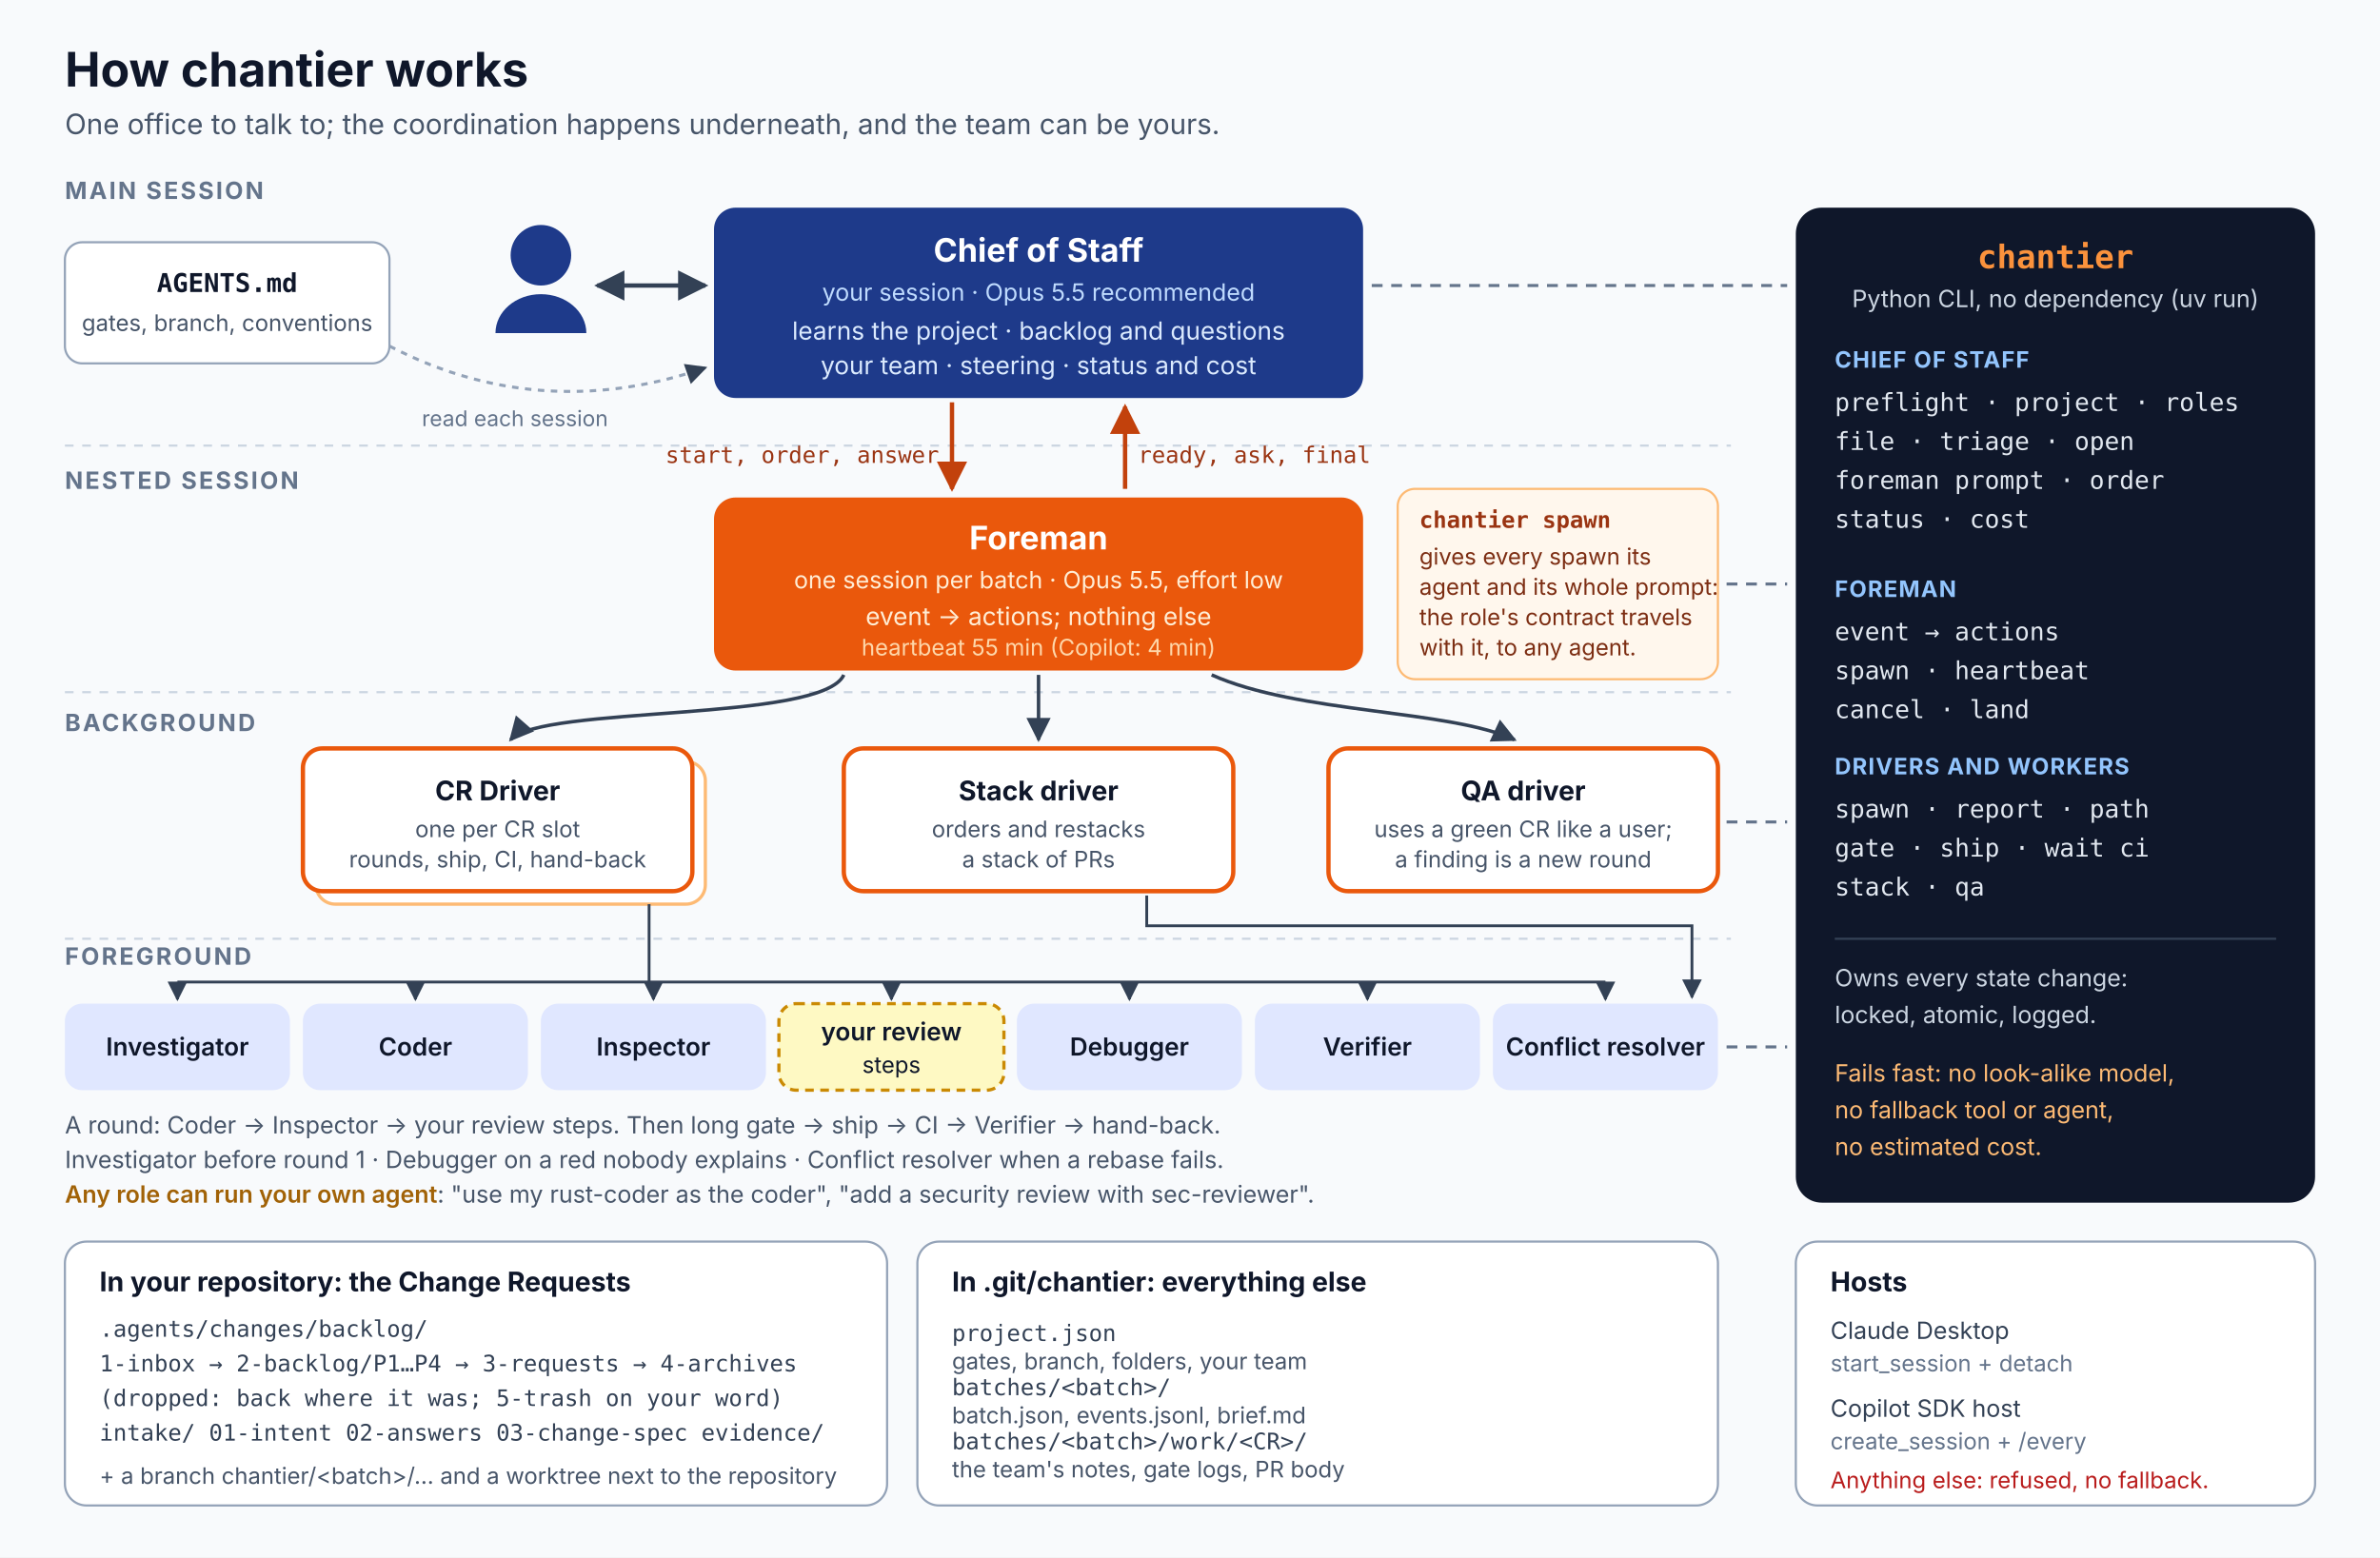
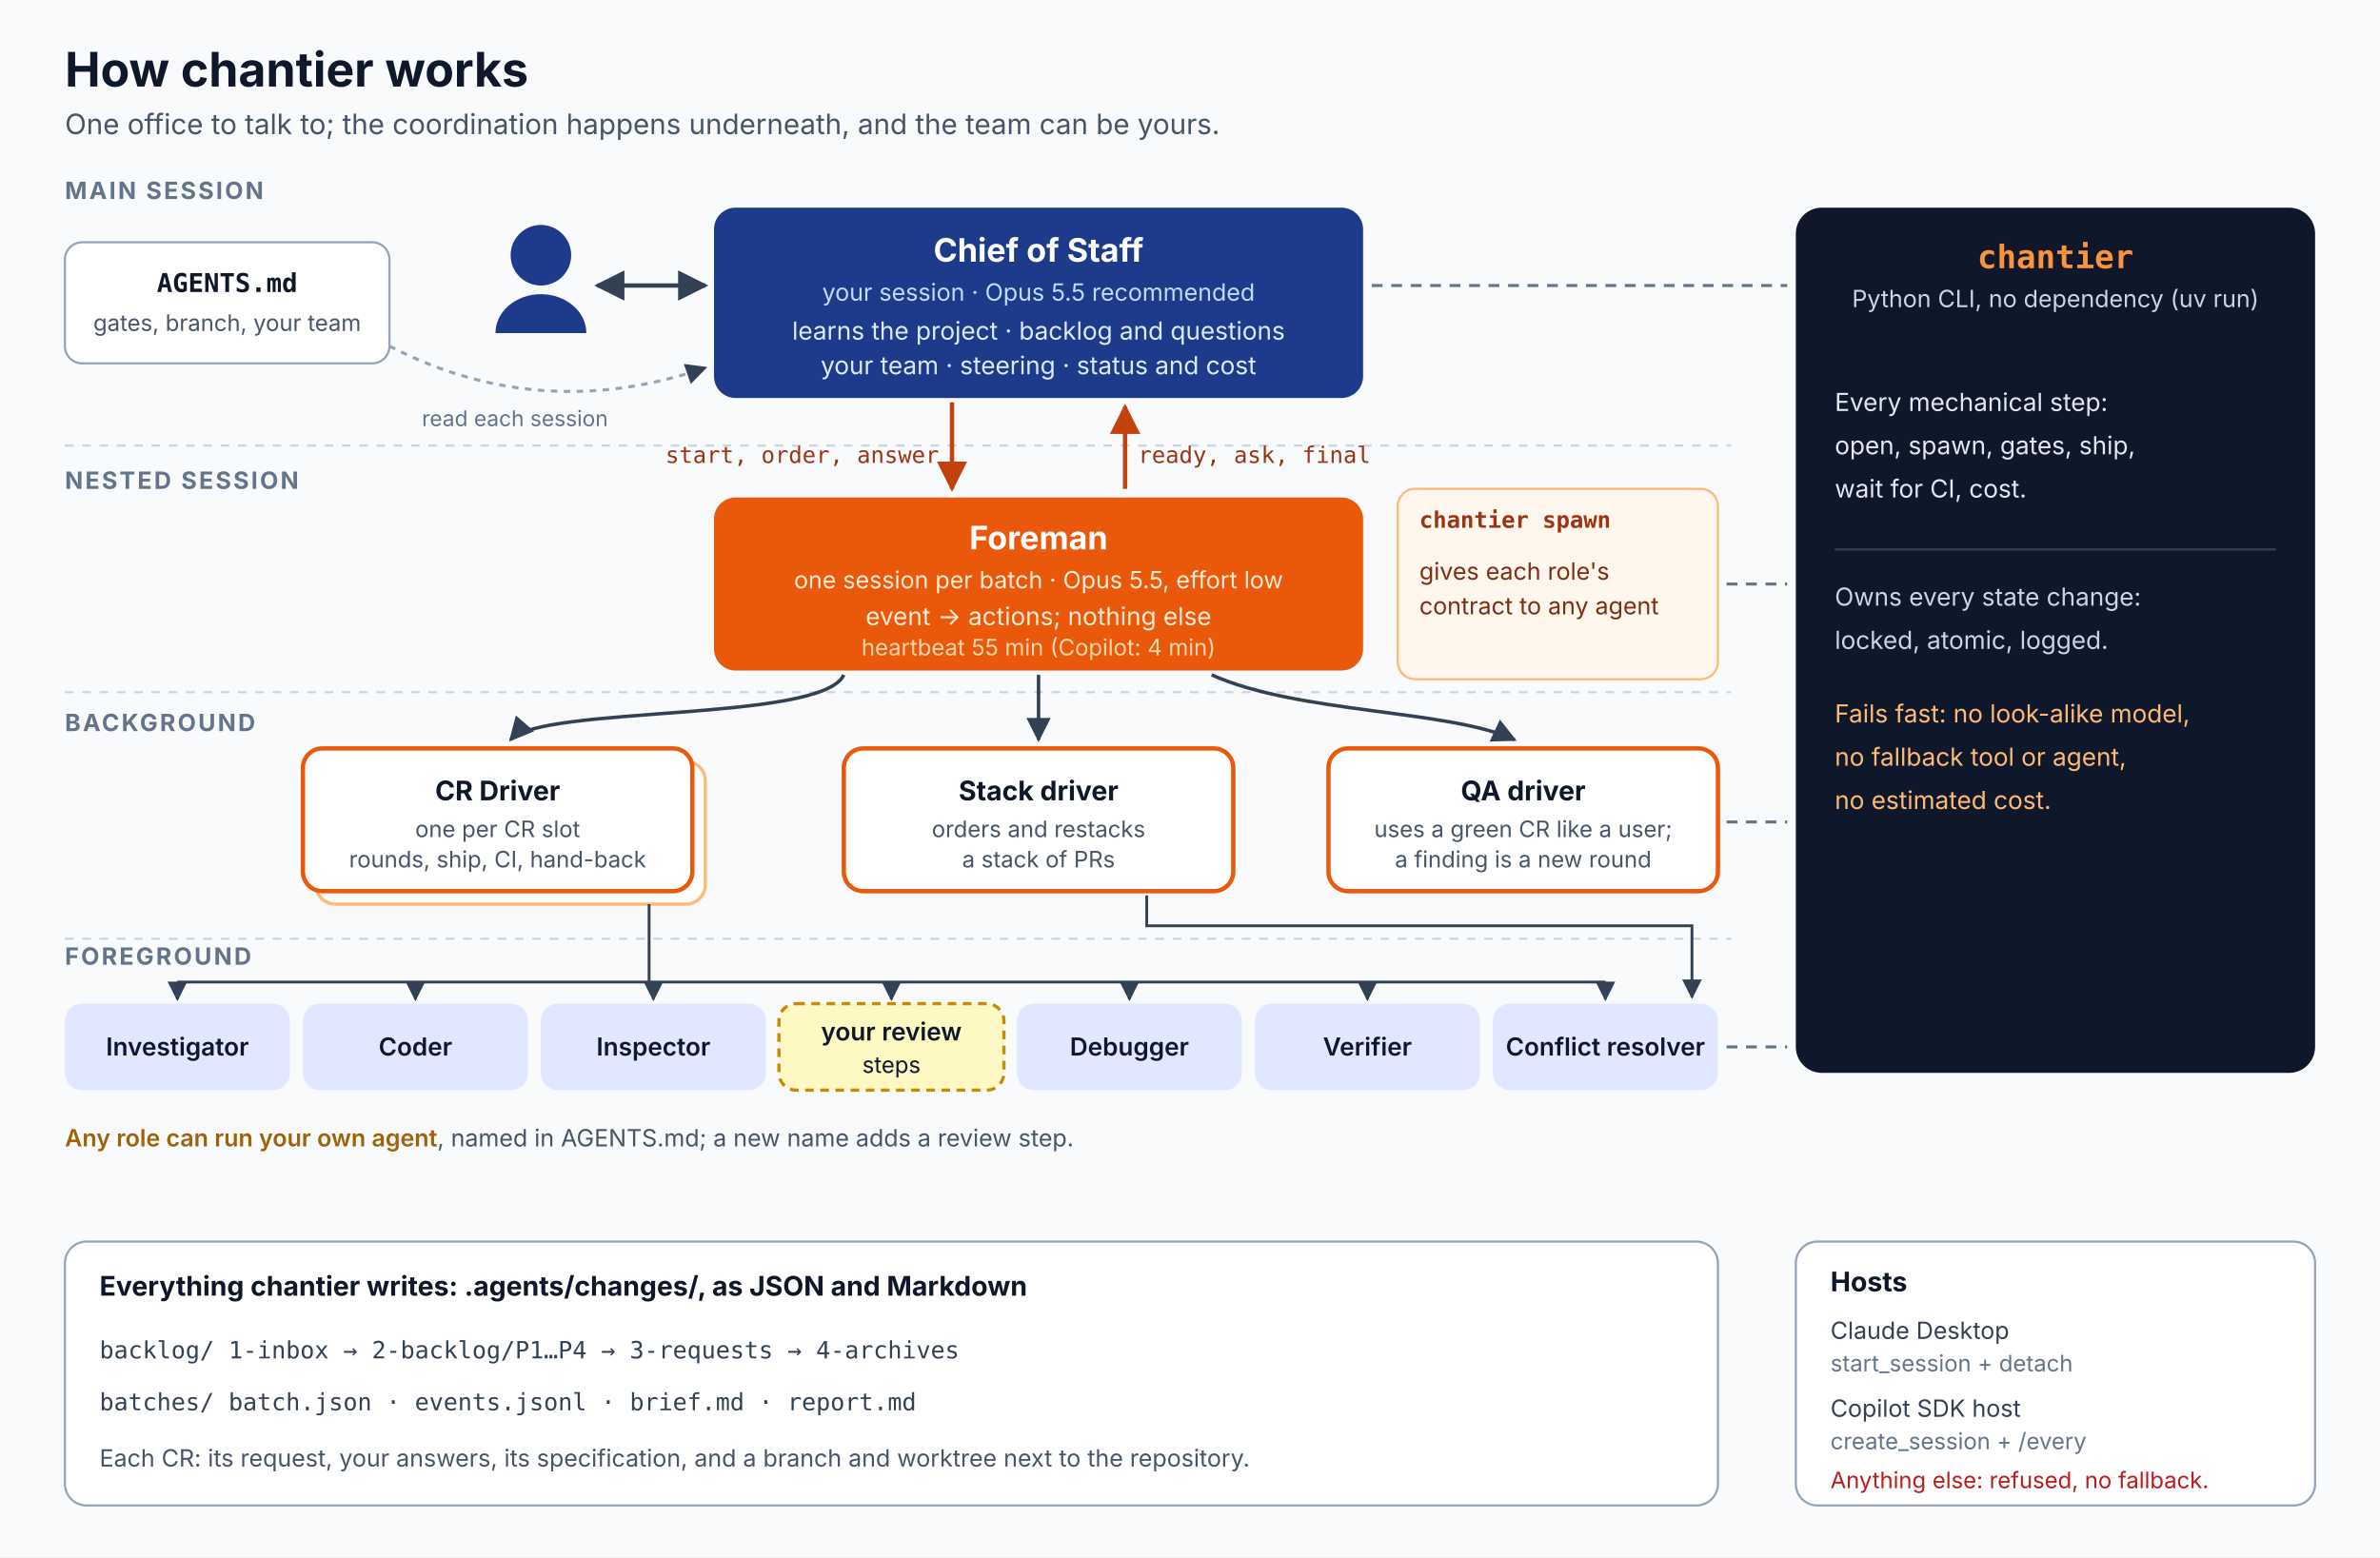
<svg xmlns="http://www.w3.org/2000/svg" viewBox="0 0 1100 720" width="1100" height="720" font-family="Inter, Segoe UI, Helvetica, Arial, sans-serif">
  <defs>
    <marker id="arrow" viewBox="0 0 10 10" refX="9" refY="5" markerWidth="7" markerHeight="7" orient="auto-start-reverse">
      <path d="M0,0 L10,5 L0,10 z" fill="#334155" />
    </marker>
    <marker id="arrow-orange" viewBox="0 0 10 10" refX="9" refY="5" markerWidth="7" markerHeight="7" orient="auto-start-reverse">
      <path d="M0,0 L10,5 L0,10 z" fill="#c2410c" />
    </marker>
  </defs>
  <rect width="1100" height="720" fill="#f8fafc" />
  <text x="30" y="40" font-size="22" font-weight="700" fill="#0f172a">How chantier works</text>
  <text x="30" y="62" font-size="13" fill="#475569">One office to talk to; the coordination happens underneath, and the team can be yours.</text>
  <g font-size="11" font-weight="700" fill="#64748b" letter-spacing="1">
    <text x="30" y="92">MAIN SESSION</text>
    <text x="30" y="226">NESTED SESSION</text>
    <text x="30" y="338">BACKGROUND</text>
    <text x="30" y="446">FOREGROUND</text>
  </g>
  <g stroke="#cbd5e1" stroke-dasharray="4 4">
    <line x1="30" y1="206" x2="800" y2="206" />
    <line x1="30" y1="320" x2="800" y2="320" />
    <line x1="30" y1="434" x2="800" y2="434" />
  </g>
  <rect x="30" y="112" width="150" height="56" rx="8" fill="#ffffff" stroke="#94a3b8" />
  <text x="105" y="135" font-size="12" font-weight="700" fill="#0f172a" text-anchor="middle" font-family="ui-monospace, Menlo, monospace">AGENTS.md</text>
-   <text x="105" y="153" font-size="10.5" fill="#475569" text-anchor="middle">gates, branch, conventions</text>
+   <text x="105" y="153" font-size="10.5" fill="#475569" text-anchor="middle">gates, branch, your team</text>
  <path d="M180,160 C230,186 280,186 326,170" stroke="#94a3b8" stroke-width="1.4" fill="none" stroke-dasharray="3 3" marker-end="url(#arrow)" />
  <text x="238" y="197" font-size="10" fill="#64748b" text-anchor="middle">read each session</text>
  <circle cx="250" cy="118" r="14" fill="#1e3a8a" />
  <path d="M229,154 a21,18 0 0 1 42,0 z" fill="#1e3a8a" />
  <line x1="276" y1="132" x2="326" y2="132" stroke="#334155" stroke-width="2" marker-start="url(#arrow)" marker-end="url(#arrow)" />
  <rect x="330" y="96" width="300" height="88" rx="10" fill="#1e3a8a" />
  <text x="480" y="121" font-size="15" font-weight="700" fill="#ffffff" text-anchor="middle">Chief of Staff</text>
  <text x="480" y="139" font-size="11" fill="#bfdbfe" text-anchor="middle">your session · Opus 5.5 recommended</text>
  <text x="480" y="157" font-size="11.5" fill="#dbeafe" text-anchor="middle">learns the project · backlog and questions</text>
  <text x="480" y="173" font-size="11.5" fill="#dbeafe" text-anchor="middle">your team · steering · status and cost</text>
  <line x1="440" y1="186" x2="440" y2="226" stroke="#c2410c" stroke-width="2" marker-end="url(#arrow-orange)" />
  <line x1="520" y1="226" x2="520" y2="188" stroke="#c2410c" stroke-width="2" marker-end="url(#arrow-orange)" />
  <text x="434" y="214" font-size="10.5" fill="#9a3412" text-anchor="end" font-family="ui-monospace, Menlo, monospace">start, order, answer</text>
  <text x="526" y="214" font-size="10.5" fill="#9a3412" font-family="ui-monospace, Menlo, monospace">ready, ask, final</text>
  <rect x="330" y="230" width="300" height="80" rx="10" fill="#ea580c" />
  <text x="480" y="254" font-size="15" font-weight="700" fill="#ffffff" text-anchor="middle">Foreman</text>
  <text x="480" y="272" font-size="11" fill="#ffedd5" text-anchor="middle">one session per batch · Opus 5.5, effort low</text>
  <text x="480" y="289" font-size="11.5" fill="#ffedd5" text-anchor="middle">event → actions; nothing else</text>
  <text x="480" y="303" font-size="10.5" fill="#fed7aa" text-anchor="middle">heartbeat 55 min (Copilot: 4 min)</text>
  <rect x="646" y="226" width="148" height="88" rx="8" fill="#fff7ed" stroke="#fdba74" />
  <text x="656" y="244" font-size="10.5" font-weight="700" fill="#9a3412" font-family="ui-monospace, Menlo, monospace">chantier spawn</text>
-   <g font-size="10.5" fill="#7c2d12">
-     <text x="656" y="261">gives every spawn its</text>
-     <text x="656" y="275">agent and its whole prompt:</text>
-     <text x="656" y="289">the role's contract travels</text>
-     <text x="656" y="303">with it, to any agent.</text>
+   <g font-size="11" fill="#7c2d12">
+     <text x="656" y="268">gives each role's</text>
+     <text x="656" y="284">contract to any agent</text>
  </g>
  <g font-size="12.5" font-weight="700" fill="#0f172a" text-anchor="middle">
    <rect x="146" y="352" width="180" height="66" rx="9" fill="#ffffff" stroke="#fdba74" stroke-width="1.5" />
    <rect x="140" y="346" width="180" height="66" rx="9" fill="#ffffff" stroke="#ea580c" stroke-width="2" />
    <text x="230" y="370">CR Driver</text>
    <text x="230" y="387" font-size="10.5" font-weight="400" fill="#475569">one per CR slot</text>
    <text x="230" y="401" font-size="10.5" font-weight="400" fill="#475569">rounds, ship, CI, hand-back</text>
    <rect x="390" y="346" width="180" height="66" rx="9" fill="#ffffff" stroke="#ea580c" stroke-width="2" />
    <text x="480" y="370">Stack driver</text>
    <text x="480" y="387" font-size="10.5" font-weight="400" fill="#475569">orders and restacks</text>
    <text x="480" y="401" font-size="10.5" font-weight="400" fill="#475569">a stack of PRs</text>
    <rect x="614" y="346" width="180" height="66" rx="9" fill="#ffffff" stroke="#ea580c" stroke-width="2" />
    <text x="704" y="370">QA driver</text>
    <text x="704" y="387" font-size="10.5" font-weight="400" fill="#475569">uses a green CR like a user;</text>
    <text x="704" y="401" font-size="10.5" font-weight="400" fill="#475569">a finding is a new round</text>
  </g>
  <g stroke="#334155" stroke-width="1.6" fill="none" marker-end="url(#arrow)">
    <path d="M390,312 C380,334 250,326 236,342" />
    <line x1="480" y1="312" x2="480" y2="342" />
    <path d="M560,312 C600,330 670,328 700,342" />
  </g>
  <g font-size="11.5" font-weight="600" fill="#0f172a" text-anchor="middle">
    <rect x="30" y="464" width="104" height="40" rx="8" fill="#e0e7ff" />
    <text x="82" y="488">Investigator</text>
    <rect x="140" y="464" width="104" height="40" rx="8" fill="#e0e7ff" />
    <text x="192" y="488">Coder</text>
    <rect x="250" y="464" width="104" height="40" rx="8" fill="#e0e7ff" />
    <text x="302" y="488">Inspector</text>
    <rect x="360" y="464" width="104" height="40" rx="8" fill="#fef9c3" stroke="#ca8a04" stroke-width="1.5" stroke-dasharray="4 3" />
    <text x="412" y="481">your review</text>
    <text x="412" y="496" font-size="10.5" font-weight="400">steps</text>
    <rect x="470" y="464" width="104" height="40" rx="8" fill="#e0e7ff" />
    <text x="522" y="488">Debugger</text>
    <rect x="580" y="464" width="104" height="40" rx="8" fill="#e0e7ff" />
    <text x="632" y="488">Verifier</text>
    <rect x="690" y="464" width="104" height="40" rx="8" fill="#e0e7ff" />
    <text x="742" y="488">Conflict resolver</text>
  </g>
  <g stroke="#334155" stroke-width="1.3" fill="none">
    <line x1="300" y1="418" x2="300" y2="454" />
    <line x1="82" y1="454" x2="742" y2="454" />
  </g>
  <path d="M530,414 V428 H782 V461" stroke="#334155" stroke-width="1.3" fill="none" marker-end="url(#arrow)" />
  <g stroke="#334155" stroke-width="1.3" fill="none" marker-end="url(#arrow)">
    <line x1="82" y1="454" x2="82" y2="462" />
    <line x1="192" y1="454" x2="192" y2="462" />
    <line x1="302" y1="454" x2="302" y2="462" />
    <line x1="412" y1="454" x2="412" y2="462" />
    <line x1="522" y1="454" x2="522" y2="462" />
    <line x1="632" y1="454" x2="632" y2="462" />
    <line x1="742" y1="454" x2="742" y2="462" />
  </g>
  <g font-size="11" fill="#475569">
-     <text x="30" y="524">A round: Coder → Inspector → your review steps. Then long gate → ship → CI → Verifier → hand-back.</text>
-     <text x="30" y="540">Investigator before round 1 · Debugger on a red nobody explains · Conflict resolver when a rebase fails.</text>
-     <text x="30" y="556">
-       <tspan fill="#a16207" font-weight="600">Any role can run your own agent</tspan>: "use my rust-coder as the coder", "add a security review with sec-reviewer".</text>
+     <text x="30" y="530">
+       <tspan fill="#a16207" font-weight="600">Any role can run your own agent</tspan>, named in AGENTS.md; a new name adds a review step.</text>
  </g>
-   <rect x="30" y="574" width="380" height="122" rx="10" fill="#ffffff" stroke="#94a3b8" />
-   <text x="46" y="597" font-size="12.5" font-weight="700" fill="#0f172a">In your repository: the Change Requests</text>
-   <g font-size="10.5" fill="#334155" font-family="ui-monospace, Menlo, monospace">
-     <text x="46" y="618">.agents/changes/backlog/</text>
-     <text x="46" y="634">1-inbox → 2-backlog/P1…P4 → 3-requests → 4-archives</text>
-     <text x="46" y="650">(dropped: back where it was; 5-trash on your word)</text>
-     <text x="46" y="666">intake/ 01-intent 02-answers 03-change-spec evidence/</text>
+   <rect x="30" y="574" width="764" height="122" rx="10" fill="#ffffff" stroke="#94a3b8" />
+   <text x="46" y="599" font-size="12.5" font-weight="700" fill="#0f172a">Everything chantier writes: .agents/changes/, as JSON and Markdown</text>
+   <g font-size="11" fill="#334155" font-family="ui-monospace, Menlo, monospace">
+     <text x="46" y="628">backlog/   1-inbox → 2-backlog/P1…P4 → 3-requests → 4-archives</text>
+     <text x="46" y="652">batches/   batch.json · events.jsonl · brief.md · report.md</text>
  </g>
-   <text x="46" y="686" font-size="10.5" fill="#475569">+ a branch chantier/&lt;batch&gt;/… and a worktree next to the repository</text>
-   <rect x="424" y="574" width="370" height="122" rx="10" fill="#ffffff" stroke="#94a3b8" />
-   <text x="440" y="597" font-size="12.5" font-weight="700" fill="#0f172a">In .git/chantier: everything else</text>
-   <g font-size="10.5" fill="#334155" font-family="ui-monospace, Menlo, monospace">
-     <text x="440" y="620">project.json</text>
-     <text x="440" y="645">batches/&lt;batch&gt;/</text>
-     <text x="440" y="670">batches/&lt;batch&gt;/work/&lt;CR&gt;/</text>
-   </g>
-   <g font-size="10.5" fill="#475569">
-     <text x="440" y="633">gates, branch, folders, your team</text>
-     <text x="440" y="658">batch.json, events.jsonl, brief.md</text>
-     <text x="440" y="683">the team's notes, gate logs, PR body</text>
-   </g>
-   <rect x="830" y="96" width="240" height="460" rx="12" fill="#0f172a" />
+   <text x="46" y="678" font-size="11" fill="#475569">Each CR: its request, your answers, its specification, and a branch and worktree next to the repository.</text>
+   <rect x="830" y="96" width="240" height="400" rx="12" fill="#0f172a" />
  <text x="950" y="124" font-size="15" font-weight="700" fill="#fb923c" text-anchor="middle" font-family="ui-monospace, Menlo, monospace">chantier</text>
  <text x="950" y="142" font-size="11" fill="#cbd5e1" text-anchor="middle">Python CLI, no dependency (uv run)</text>
-   <g font-size="10.5" font-weight="700" fill="#93c5fd" letter-spacing="0.5">
-     <text x="848" y="170">CHIEF OF STAFF</text>
-     <text x="848" y="276">FOREMAN</text>
-     <text x="848" y="358">DRIVERS AND WORKERS</text>
+   <g font-size="11.5" fill="#e2e8f0">
+     <text x="848" y="190">Every mechanical step:</text>
+     <text x="848" y="210">open, spawn, gates, ship,</text>
+     <text x="848" y="230">wait for CI, cost.</text>
  </g>
-   <g font-size="11.5" fill="#e2e8f0" font-family="ui-monospace, Menlo, monospace">
-     <text x="848" y="190">preflight · project · roles</text>
-     <text x="848" y="208">file · triage · open</text>
-     <text x="848" y="226">foreman prompt · order</text>
-     <text x="848" y="244">status · cost</text>
-     <text x="848" y="296">event → actions</text>
-     <text x="848" y="314">spawn · heartbeat</text>
-     <text x="848" y="332">cancel · land</text>
-     <text x="848" y="378">spawn · report · path</text>
-     <text x="848" y="396">gate · ship · wait ci</text>
-     <text x="848" y="414">stack · qa</text>
+   <line x1="848" y1="254" x2="1052" y2="254" stroke="#334155" />
+   <g font-size="11.5" fill="#cbd5e1">
+     <text x="848" y="280">Owns every state change:</text>
+     <text x="848" y="300">locked, atomic, logged.</text>
  </g>
-   <line x1="848" y1="434" x2="1052" y2="434" stroke="#334155" />
-   <g font-size="11" fill="#cbd5e1">
-     <text x="848" y="456">Owns every state change:</text>
-     <text x="848" y="473">locked, atomic, logged.</text>
-   </g>
-   <g font-size="11" fill="#fdba74">
-     <text x="848" y="500">Fails fast: no look-alike model,</text>
-     <text x="848" y="517">no fallback tool or agent,</text>
-     <text x="848" y="534">no estimated cost.</text>
+   <g font-size="11.5" fill="#fdba74">
+     <text x="848" y="334">Fails fast: no look-alike model,</text>
+     <text x="848" y="354">no fallback tool or agent,</text>
+     <text x="848" y="374">no estimated cost.</text>
  </g>
  <g stroke="#64748b" stroke-width="1.4" stroke-dasharray="5 4">
    <line x1="634" y1="132" x2="826" y2="132" />
    <line x1="798" y1="270" x2="826" y2="270" />
    <line x1="798" y1="380" x2="826" y2="380" />
    <line x1="798" y1="484" x2="826" y2="484" />
  </g>
  <rect x="830" y="574" width="240" height="122" rx="10" fill="#ffffff" stroke="#94a3b8" />
  <text x="846" y="597" font-size="12.5" font-weight="700" fill="#0f172a">Hosts</text>
  <g font-size="11" fill="#334155">
    <text x="846" y="619">Claude Desktop</text>
    <text x="846" y="634" font-size="10.5" fill="#64748b">start_session + detach</text>
    <text x="846" y="655">Copilot SDK host</text>
    <text x="846" y="670" font-size="10.5" fill="#64748b">create_session + /every</text>
  </g>
  <text x="846" y="688" font-size="10.5" fill="#b91c1c">Anything else: refused, no fallback.</text>
</svg>
